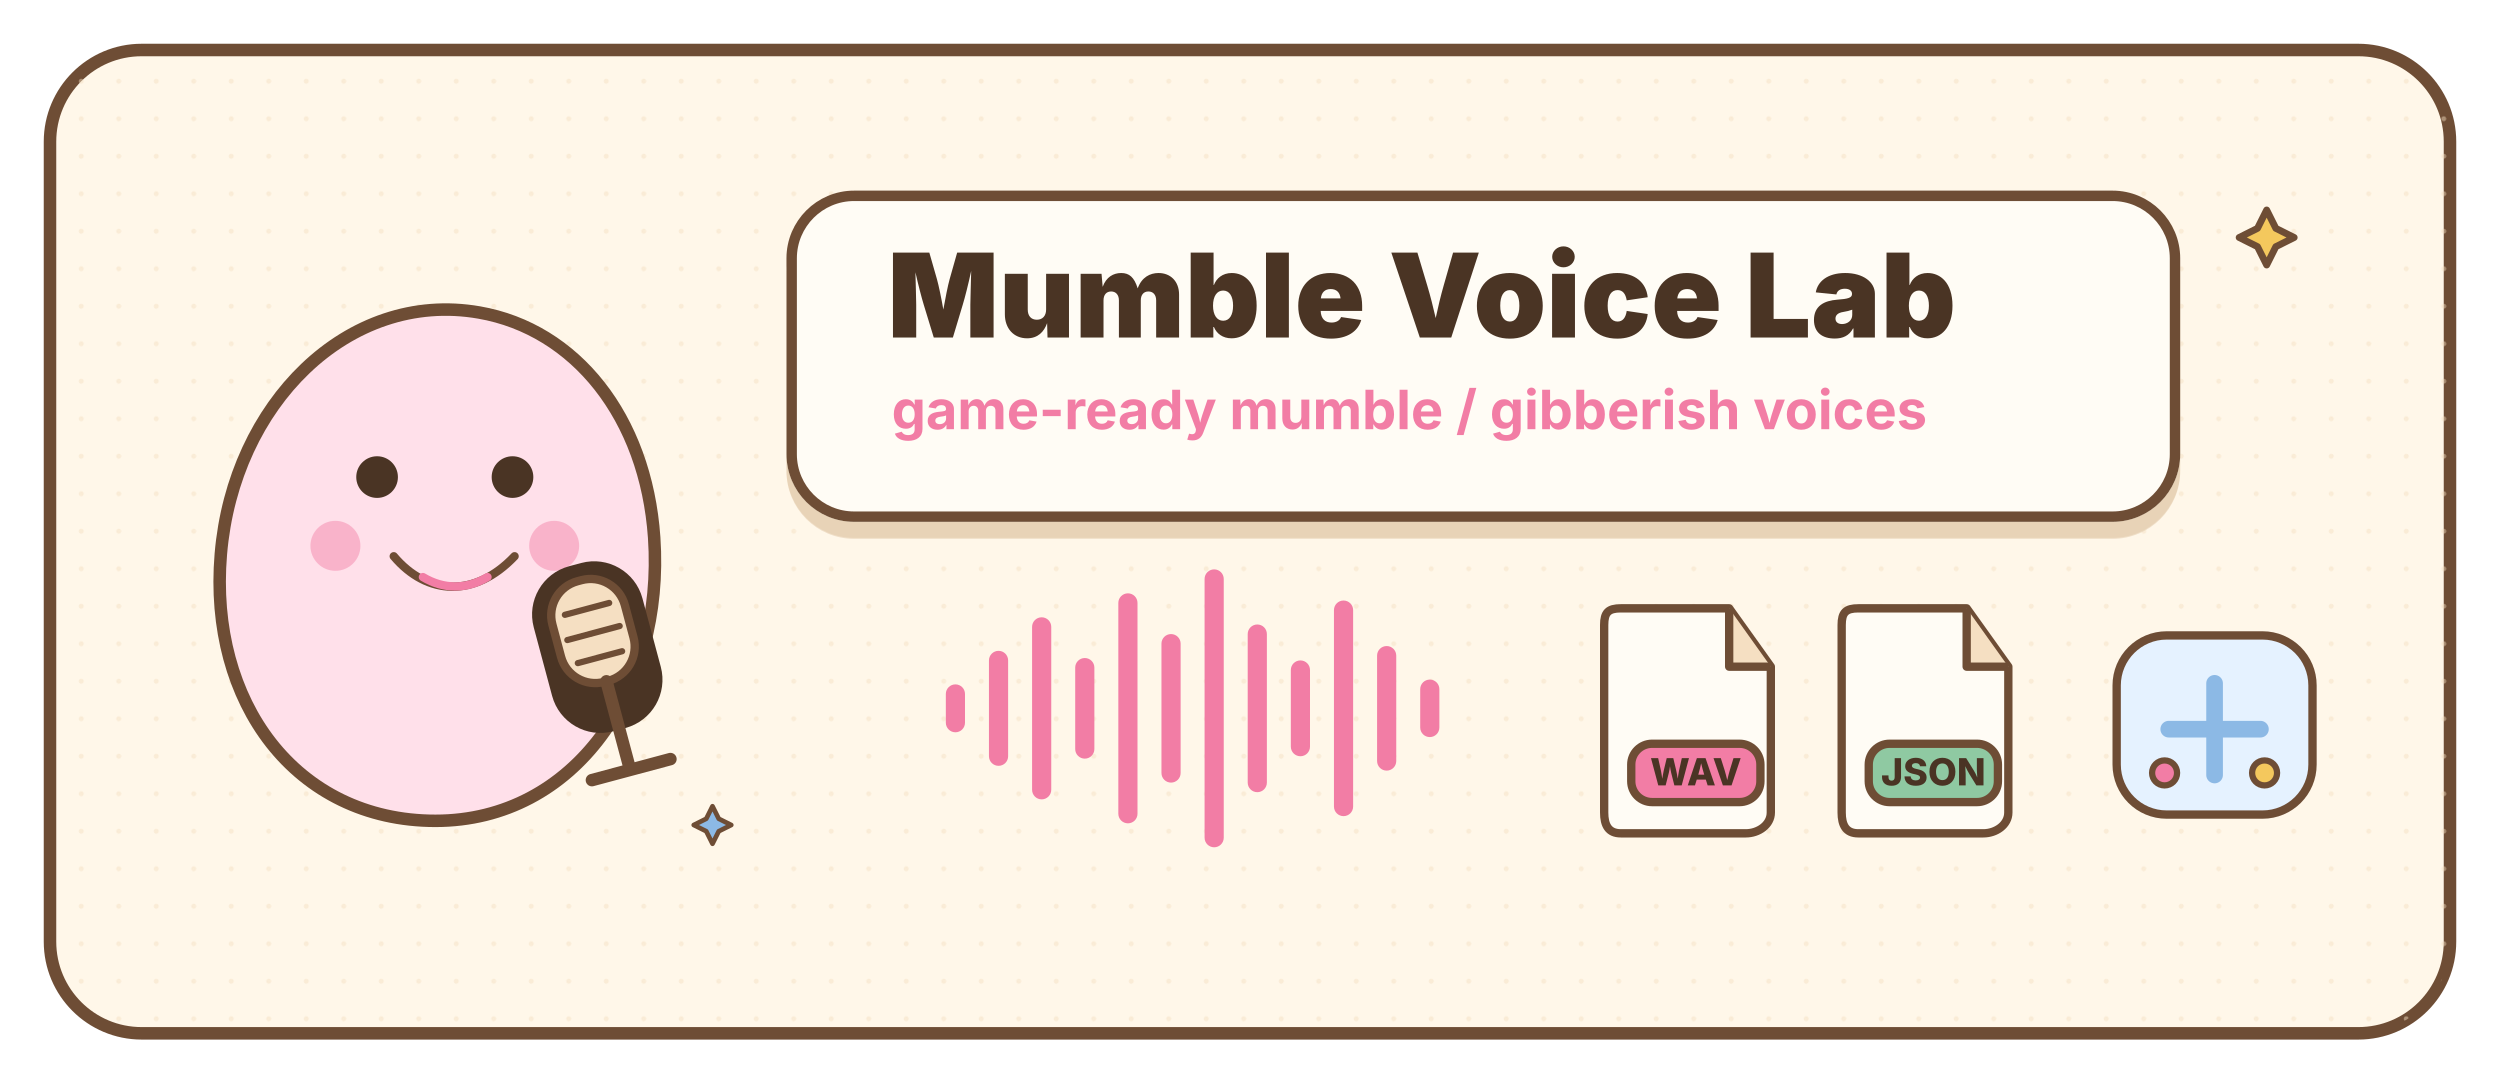
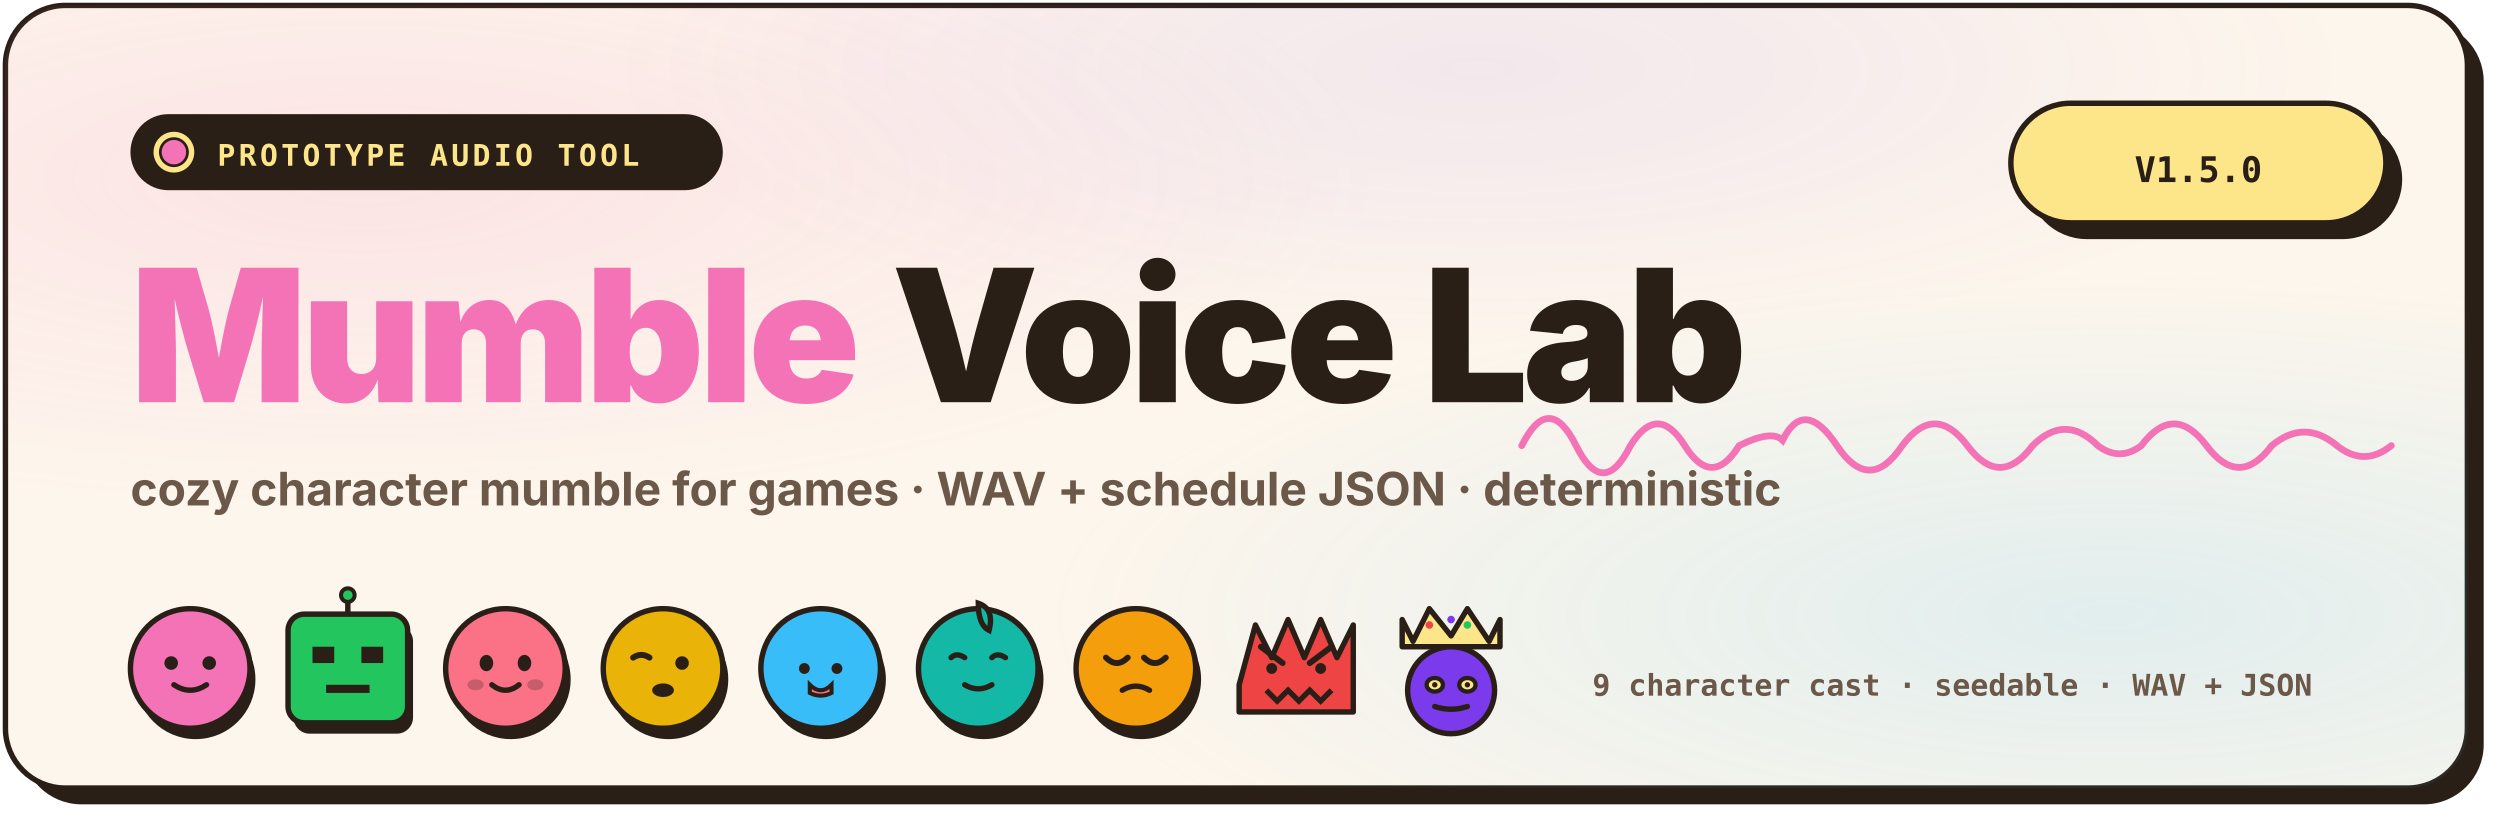
- <svg xmlns="http://www.w3.org/2000/svg" width="1200" height="520" viewBox="0 0 1200 520" fill="none">
+ <svg xmlns="http://www.w3.org/2000/svg" viewBox="0 0 920 300" width="920" height="300" font-family="Nunito, -apple-system, system-ui, sans-serif">
  <defs>
-     <filter id="softShadow" x="-20%" y="-20%" width="140%" height="150%" color-interpolation-filters="sRGB">
-       <feDropShadow dx="0" dy="8" stdDeviation="0" flood-color="#E8D3B7" flood-opacity="1" />
-     </filter>
-     <pattern id="dots" width="18" height="18" patternUnits="userSpaceOnUse">
-       <circle cx="3" cy="3" r="1.2" fill="#F5DFC2" opacity="0.65" />
-     </pattern>
+     <radialGradient id="washA" cx="14%" cy="22%" r="42%">
+       <stop offset="0" stop-color="#f472b6" stop-opacity=".14" />
+       <stop offset="1" stop-color="#f472b6" stop-opacity="0" />
+     </radialGradient>
+     <radialGradient id="washB" cx="86%" cy="78%" r="44%">
+       <stop offset="0" stop-color="#38bdf8" stop-opacity=".14" />
+       <stop offset="1" stop-color="#38bdf8" stop-opacity="0" />
+     </radialGradient>
+     <radialGradient id="washC" cx="60%" cy="8%" r="36%">
+       <stop offset="0" stop-color="#7c3aed" stop-opacity=".08" />
+       <stop offset="1" stop-color="#7c3aed" stop-opacity="0" />
+     </radialGradient>
  </defs>
-   <rect width="1200" height="520" fill="none" />
-   <rect x="24" y="24" width="1152" height="472" rx="44" fill="#FFF7E9" stroke="#6E4D35" stroke-width="6" />
-   <rect x="24" y="24" width="1152" height="472" rx="44" fill="url(#dots)" opacity="0.7" />
-   <g transform="translate(104 112)">
-     <path d="M126 38C172 46 206 88 210 146C215 219 172 282 105 282C38 282 -4 225 2 154C8 82 63 27 126 38Z" fill="#FFE0EA" stroke="#6E4D35" stroke-width="6" stroke-linejoin="round" />
-     <circle cx="77" cy="117" r="10" fill="#4A3424" />
-     <circle cx="142" cy="117" r="10" fill="#4A3424" />
-     <circle cx="57" cy="150" r="12" fill="#F27DA5" opacity="0.45" />
-     <circle cx="162" cy="150" r="12" fill="#F27DA5" opacity="0.45" />
-     <path d="M85 155C101 174 124 175 143 155" stroke="#6E4D35" stroke-width="4" stroke-linecap="round" stroke-linejoin="round" />
-     <path d="M99 165C109 171 120 171 130 165" stroke="#F27DA5" stroke-width="4" stroke-linecap="round" />
-     <g transform="translate(146 166) rotate(-15)">
-       <rect x="0" y="0" width="54" height="82" rx="24" fill="#4A3424" />
-       <rect x="9" y="8" width="36" height="50" rx="17" fill="#F5DFC2" stroke="#6E4D35" stroke-width="4" />
-       <path d="M27 58V101" stroke="#6E4D35" stroke-width="6" stroke-linecap="round" />
-       <path d="M8 102H47" stroke="#6E4D35" stroke-width="6" stroke-linecap="round" />
-       <path d="M16 22H38M14 34H40M16 46H38" stroke="#6E4D35" stroke-width="3" stroke-linecap="round" />
+   <rect x="8" y="8" width="906" height="288" rx="22" fill="#2a1f17" />
+   <rect x="2" y="2" width="906" height="288" rx="22" fill="#fdf6ec" stroke="#2a1f17" stroke-width="2" />
+   <rect x="2" y="2" width="906" height="288" rx="22" fill="url(#washA)" />
+   <rect x="2" y="2" width="906" height="288" rx="22" fill="url(#washB)" />
+   <rect x="2" y="2" width="906" height="288" rx="22" fill="url(#washC)" />
+   <g transform="translate(48,42)">
+     <rect x="0" y="0" width="218" height="28" rx="14" fill="#2a1f17" />
+     <circle cx="16" cy="14" r="4.5" fill="#f472b6" />
+     <circle cx="16" cy="14" r="6.5" fill="none" stroke="#fde68a" stroke-width="2" />
+     <text x="32" y="19" font-family="JetBrains Mono, ui-monospace, monospace" font-size="11" font-weight="700" letter-spacing="1.2" fill="#fde68a">PROTOTYPE  AUDIO  TOOL</text>
+   </g>
+   <g transform="translate(740,38)">
+     <rect x="6" y="6" width="138" height="44" rx="22" fill="#2a1f17" />
+     <rect x="0" y="0" width="138" height="44" rx="22" fill="#fde68a" stroke="#2a1f17" stroke-width="2" />
+     <text x="69" y="29" text-anchor="middle" font-family="JetBrains Mono, ui-monospace, monospace" font-size="13" font-weight="700" fill="#2a1f17">V1.5.0</text>
+   </g>
+   <text x="48" y="148" font-size="68" font-weight="900" letter-spacing="-2" fill="#2a1f17">
+     <tspan fill="#f472b6">Mumble</tspan> Voice Lab
+   </text>
+   <text x="48" y="186" font-size="17" font-weight="700" fill="#6b5849">
+     cozy character mumble for games · WAV + schedule JSON · deterministic
+   </text>
+   <g transform="translate(560,140)" stroke="#2a1f17" stroke-width="2.5" stroke-linecap="round" fill="none">
+     <path d="M0 24 Q10 4 20 24 Q30 44 40 24 Q50 8 60 24 Q70 40 80 24 Q92 18 96 22 Q104 6 116 24 Q128 42 140 24 Q152 8 164 24 Q176 40 188 24 Q200 12 212 24 Q220 30 228 24 Q240 8 252 24 Q264 40 276 24 Q288 14 300 24 Q310 32 320 24" stroke="#f472b6" />
+   </g>
+   <g transform="translate(48,224)">
+     <g transform="translate(0,0)">
+       <circle cx="24" cy="26" r="22" fill="#2a1f17" />
+       <circle cx="22" cy="22" r="22" fill="#f472b6" stroke="#2a1f17" stroke-width="2" />
+       <circle cx="15" cy="20" r="2.5" fill="#2a1f17" />
+       <circle cx="29" cy="20" r="2.5" fill="#2a1f17" />
+       <path d="M16 28 Q22 32 28 28" stroke="#2a1f17" stroke-width="2" fill="none" stroke-linecap="round" />
    </g>
+     <g transform="translate(58,0)">
+       <rect x="2" y="6" width="44" height="40" rx="6" fill="#2a1f17" />
+       <rect x="0" y="2" width="44" height="40" rx="6" fill="#22c55e" stroke="#2a1f17" stroke-width="2" />
+       <line x1="22" y1="-4" x2="22" y2="2" stroke="#2a1f17" stroke-width="2" />
+       <circle cx="22" cy="-5" r="2.5" fill="#22c55e" stroke="#2a1f17" stroke-width="1.5" />
+       <rect x="9" y="14" width="8" height="6" fill="#2a1f17" />
+       <rect x="27" y="14" width="8" height="6" fill="#2a1f17" />
+       <rect x="14" y="28" width="16" height="3" fill="#2a1f17" />
+     </g>
+     <g transform="translate(116,0)">
+       <circle cx="24" cy="26" r="22" fill="#2a1f17" />
+       <circle cx="22" cy="22" r="22" fill="#fb7185" stroke="#2a1f17" stroke-width="2" />
+       <ellipse cx="15" cy="20" rx="2.5" ry="3" fill="#2a1f17" />
+       <ellipse cx="29" cy="20" rx="2.5" ry="3" fill="#2a1f17" />
+       <ellipse cx="11" cy="28" rx="3" ry="2" fill="#2a1f17" opacity=".25" />
+       <ellipse cx="33" cy="28" rx="3" ry="2" fill="#2a1f17" opacity=".25" />
+       <path d="M17 28 Q22 32 27 28" stroke="#2a1f17" stroke-width="2" fill="none" stroke-linecap="round" />
+     </g>
+     <g transform="translate(174,0)">
+       <circle cx="24" cy="26" r="22" fill="#2a1f17" />
+       <circle cx="22" cy="22" r="22" fill="#eab308" stroke="#2a1f17" stroke-width="2" />
+       <path d="M11 18 Q14 16 17 18" stroke="#2a1f17" stroke-width="2.2" fill="none" stroke-linecap="round" />
+       <circle cx="29" cy="20" r="2.5" fill="#2a1f17" />
+       <ellipse cx="22" cy="30" rx="4" ry="2.5" fill="#2a1f17" />
+     </g>
+     <g transform="translate(232,0)">
+       <circle cx="24" cy="26" r="22" fill="#2a1f17" />
+       <circle cx="22" cy="22" r="22" fill="#38bdf8" stroke="#2a1f17" stroke-width="2" />
+       <circle cx="16" cy="22" r="2" fill="#2a1f17" />
+       <circle cx="28" cy="22" r="2" fill="#2a1f17" />
+       <path d="M18 28 Q22 32 26 28 L26 31 Q22 33 18 31 Z" fill="#fb7185" stroke="#2a1f17" stroke-width="1.5" />
+     </g>
+     <g transform="translate(290,0)">
+       <circle cx="24" cy="26" r="22" fill="#2a1f17" />
+       <circle cx="22" cy="22" r="22" fill="#14b8a6" stroke="#2a1f17" stroke-width="2" />
+       <path d="M22 -2 Q28 0 26 8 Q22 6 22 -2 Z" fill="#14b8a6" stroke="#2a1f17" stroke-width="2" />
+       <path d="M12 18 Q14 16 17 18" stroke="#2a1f17" stroke-width="2" fill="none" stroke-linecap="round" />
+       <path d="M27 18 Q29 16 32 18" stroke="#2a1f17" stroke-width="2" fill="none" stroke-linecap="round" />
+       <path d="M17 28 Q22 31 27 28" stroke="#2a1f17" stroke-width="2" fill="none" stroke-linecap="round" />
+     </g>
+     <g transform="translate(348,0)">
+       <circle cx="24" cy="26" r="22" fill="#2a1f17" />
+       <circle cx="22" cy="22" r="22" fill="#f59e0b" stroke="#2a1f17" stroke-width="2" />
+       <path d="M11 18 Q15 22 19 18" stroke="#2a1f17" stroke-width="2.2" fill="none" stroke-linecap="round" />
+       <path d="M25 18 Q29 22 33 18" stroke="#2a1f17" stroke-width="2.2" fill="none" stroke-linecap="round" />
+       <path d="M17 30 Q22 27 27 30" stroke="#2a1f17" stroke-width="2" fill="none" stroke-linecap="round" />
+     </g>
+     <g transform="translate(406,0)">
+       <path d="M2 28 L8 6 L14 18 L20 4 L26 18 L32 4 L38 18 L44 6 L44 38 L2 38 Z" fill="#ef4444" stroke="#2a1f17" stroke-width="2" stroke-linejoin="round" />
+       <line x1="10" y1="14" x2="18" y2="20" stroke="#2a1f17" stroke-width="2.2" stroke-linecap="round" />
+       <line x1="36" y1="14" x2="28" y2="20" stroke="#2a1f17" stroke-width="2.2" stroke-linecap="round" />
+       <circle cx="14" cy="22" r="2" fill="#2a1f17" />
+       <circle cx="32" cy="22" r="2" fill="#2a1f17" />
+       <path d="M12 30 L16 34 L20 30 L24 34 L28 30 L32 34 L36 30" fill="none" stroke="#2a1f17" stroke-width="2" />
+     </g>
+     <g transform="translate(464,0)">
+       <path d="M4 4 L8 12 L14 0 L22 10 L28 0 L36 12 L40 4 L40 14 L4 14 Z" fill="#fde68a" stroke="#2a1f17" stroke-width="2" stroke-linejoin="round" />
+       <circle cx="14" cy="6" r="1.4" fill="#ef4444" />
+       <circle cx="22" cy="4" r="1.4" fill="#7c3aed" />
+       <circle cx="28" cy="6" r="1.4" fill="#22c55e" />
+       <circle cx="22" cy="30" r="16" fill="#7c3aed" stroke="#2a1f17" stroke-width="2" />
+       <ellipse cx="16" cy="28" rx="3" ry="2.5" fill="#fde68a" stroke="#2a1f17" stroke-width="1.6" />
+       <ellipse cx="28" cy="28" rx="3" ry="2.5" fill="#fde68a" stroke="#2a1f17" stroke-width="1.6" />
+       <circle cx="16" cy="28" r="1" fill="#2a1f17" />
+       <circle cx="28" cy="28" r="1" fill="#2a1f17" />
+       <path d="M16 36 Q22 38 28 36" stroke="#2a1f17" stroke-width="2" fill="none" stroke-linecap="round" />
+     </g>
+     <text x="538" y="32" font-family="JetBrains Mono, ui-monospace, monospace" font-size="11" font-weight="700" fill="#6b5849">9 character cast · seedable · WAV + JSON</text>
  </g>
-   <g transform="translate(380 94)">
-     <rect x="0" y="0" width="664" height="154" rx="30" fill="#FFFCF5" stroke="#6E4D35" stroke-width="5" filter="url(#softShadow)" />
-     <text x="46" y="68" font-size="56" font-weight="900" letter-spacing="0" font-family="Inter, Avenir, Helvetica, Arial, sans-serif" fill="#4A3424">Mumble Voice Lab</text>
-     <text x="48" y="112" font-size="26" font-weight="750" fill="#F27DA5" font-family="Inter, Avenir, Helvetica, Arial, sans-serif">game-ready mumble / gibberish voices</text>
-   </g>
-   <g transform="translate(454 340) scale(1.15)">
-     <rect x="0" y="-10" width="8" height="20" rx="4" fill="#F27DA5" />
-     <rect x="18" y="-24" width="8" height="48" rx="4" fill="#F27DA5" />
-     <rect x="36" y="-38" width="8" height="76" rx="4" fill="#F27DA5" />
-     <rect x="54" y="-21" width="8" height="42" rx="4" fill="#F27DA5" />
-     <rect x="72" y="-48" width="8" height="96" rx="4" fill="#F27DA5" />
-     <rect x="90" y="-31" width="8" height="62" rx="4" fill="#F27DA5" />
-     <rect x="108" y="-58" width="8" height="116" rx="4" fill="#F27DA5" />
-     <rect x="126" y="-35" width="8" height="70" rx="4" fill="#F27DA5" />
-     <rect x="144" y="-20" width="8" height="40" rx="4" fill="#F27DA5" />
-     <rect x="162" y="-45" width="8" height="90" rx="4" fill="#F27DA5" />
-     <rect x="180" y="-26" width="8" height="52" rx="4" fill="#F27DA5" />
-     <rect x="198" y="-12" width="8" height="24" rx="4" fill="#F27DA5" />
-   </g>
-   <g transform="translate(770 292)">
-     <path d="M8 0H60L80 28V98C80 104 74 108 68 108H8C2 108 0 104 0 98V8C0 2 2 0 8 0Z" fill="#FFFCF5" stroke="#6E4D35" stroke-width="4" stroke-linejoin="round" />
-     <path d="M60 0V28H80" fill="#F5DFC2" stroke="#6E4D35" stroke-width="4" stroke-linejoin="round" />
-     <rect x="13" y="65" width="62" height="28" rx="10" fill="#F27DA5" stroke="#6E4D35" stroke-width="4" />
-     <text x="44" y="85" text-anchor="middle" font-size="18" font-weight="800" font-family="Inter, Avenir, Helvetica, Arial, sans-serif" fill="#4A3424">WAV</text>
-   </g>
-   <g transform="translate(884 292)">
-     <path d="M8 0H60L80 28V98C80 104 74 108 68 108H8C2 108 0 104 0 98V8C0 2 2 0 8 0Z" fill="#FFFCF5" stroke="#6E4D35" stroke-width="4" stroke-linejoin="round" />
-     <path d="M60 0V28H80" fill="#F5DFC2" stroke="#6E4D35" stroke-width="4" stroke-linejoin="round" />
-     <rect x="13" y="65" width="62" height="28" rx="10" fill="#8FC9A2" stroke="#6E4D35" stroke-width="4" />
-     <text x="44" y="85" text-anchor="middle" font-size="18" font-weight="800" font-family="Inter, Avenir, Helvetica, Arial, sans-serif" fill="#4A3424">JSON</text>
-   </g>
-   <g transform="translate(1016 305)">
-     <rect x="0" y="0" width="94" height="86" rx="24" fill="#E5F2FF" stroke="#6E4D35" stroke-width="4" />
-     <path d="M25 45H69M47 23V67" stroke="#8CB9E5" stroke-width="8" stroke-linecap="round" />
-     <circle cx="23" cy="66" r="6" fill="#F27DA5" stroke="#6E4D35" stroke-width="3" />
-     <circle cx="71" cy="66" r="6" fill="#F4C85D" stroke="#6E4D35" stroke-width="3" />
-   </g>
-   <path d="M1088 100.8L1092.4 109.6L1101.2 114L1092.4 118.4L1088 127.2L1083.6 118.4L1074.8 114L1083.6 109.6Z" fill="#F4C85D" stroke="#6E4D35" stroke-width="3.3" stroke-linejoin="round" />
-   <path d="M342 387L345 393L351 396L345 399L342 405L339 399L333 396L339 393Z" fill="#8CB9E5" stroke="#6E4D35" stroke-width="2.25" stroke-linejoin="round" />
</svg>
